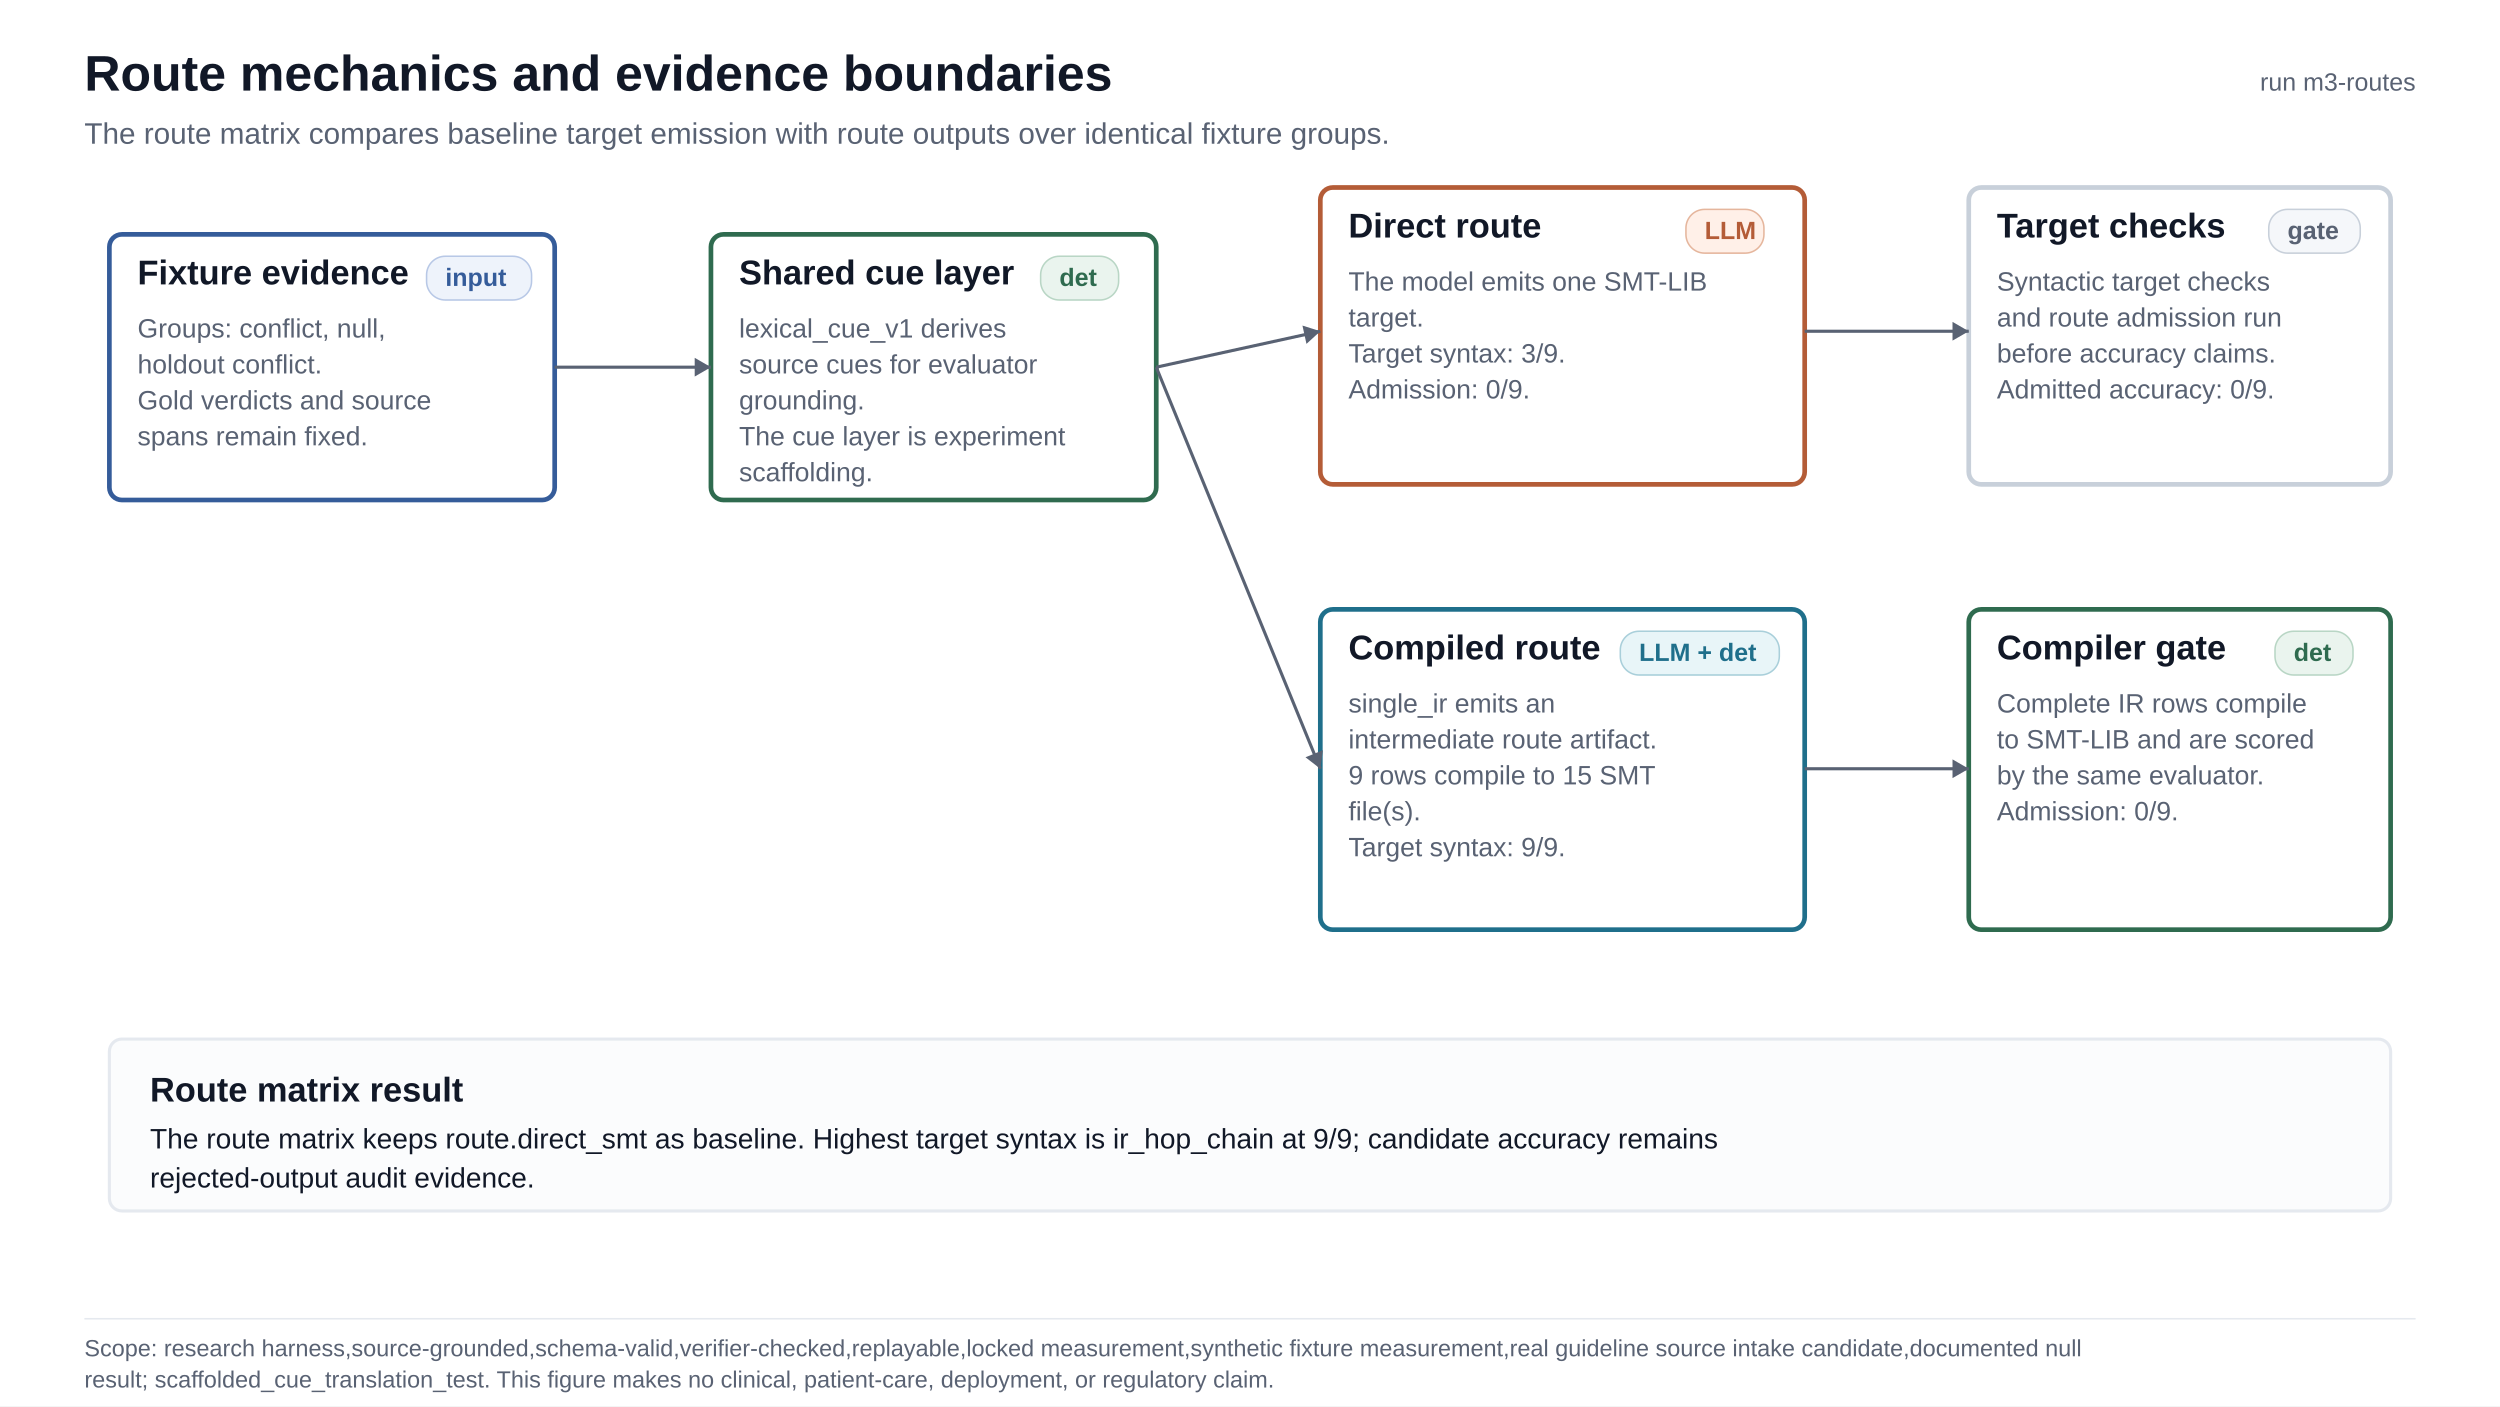
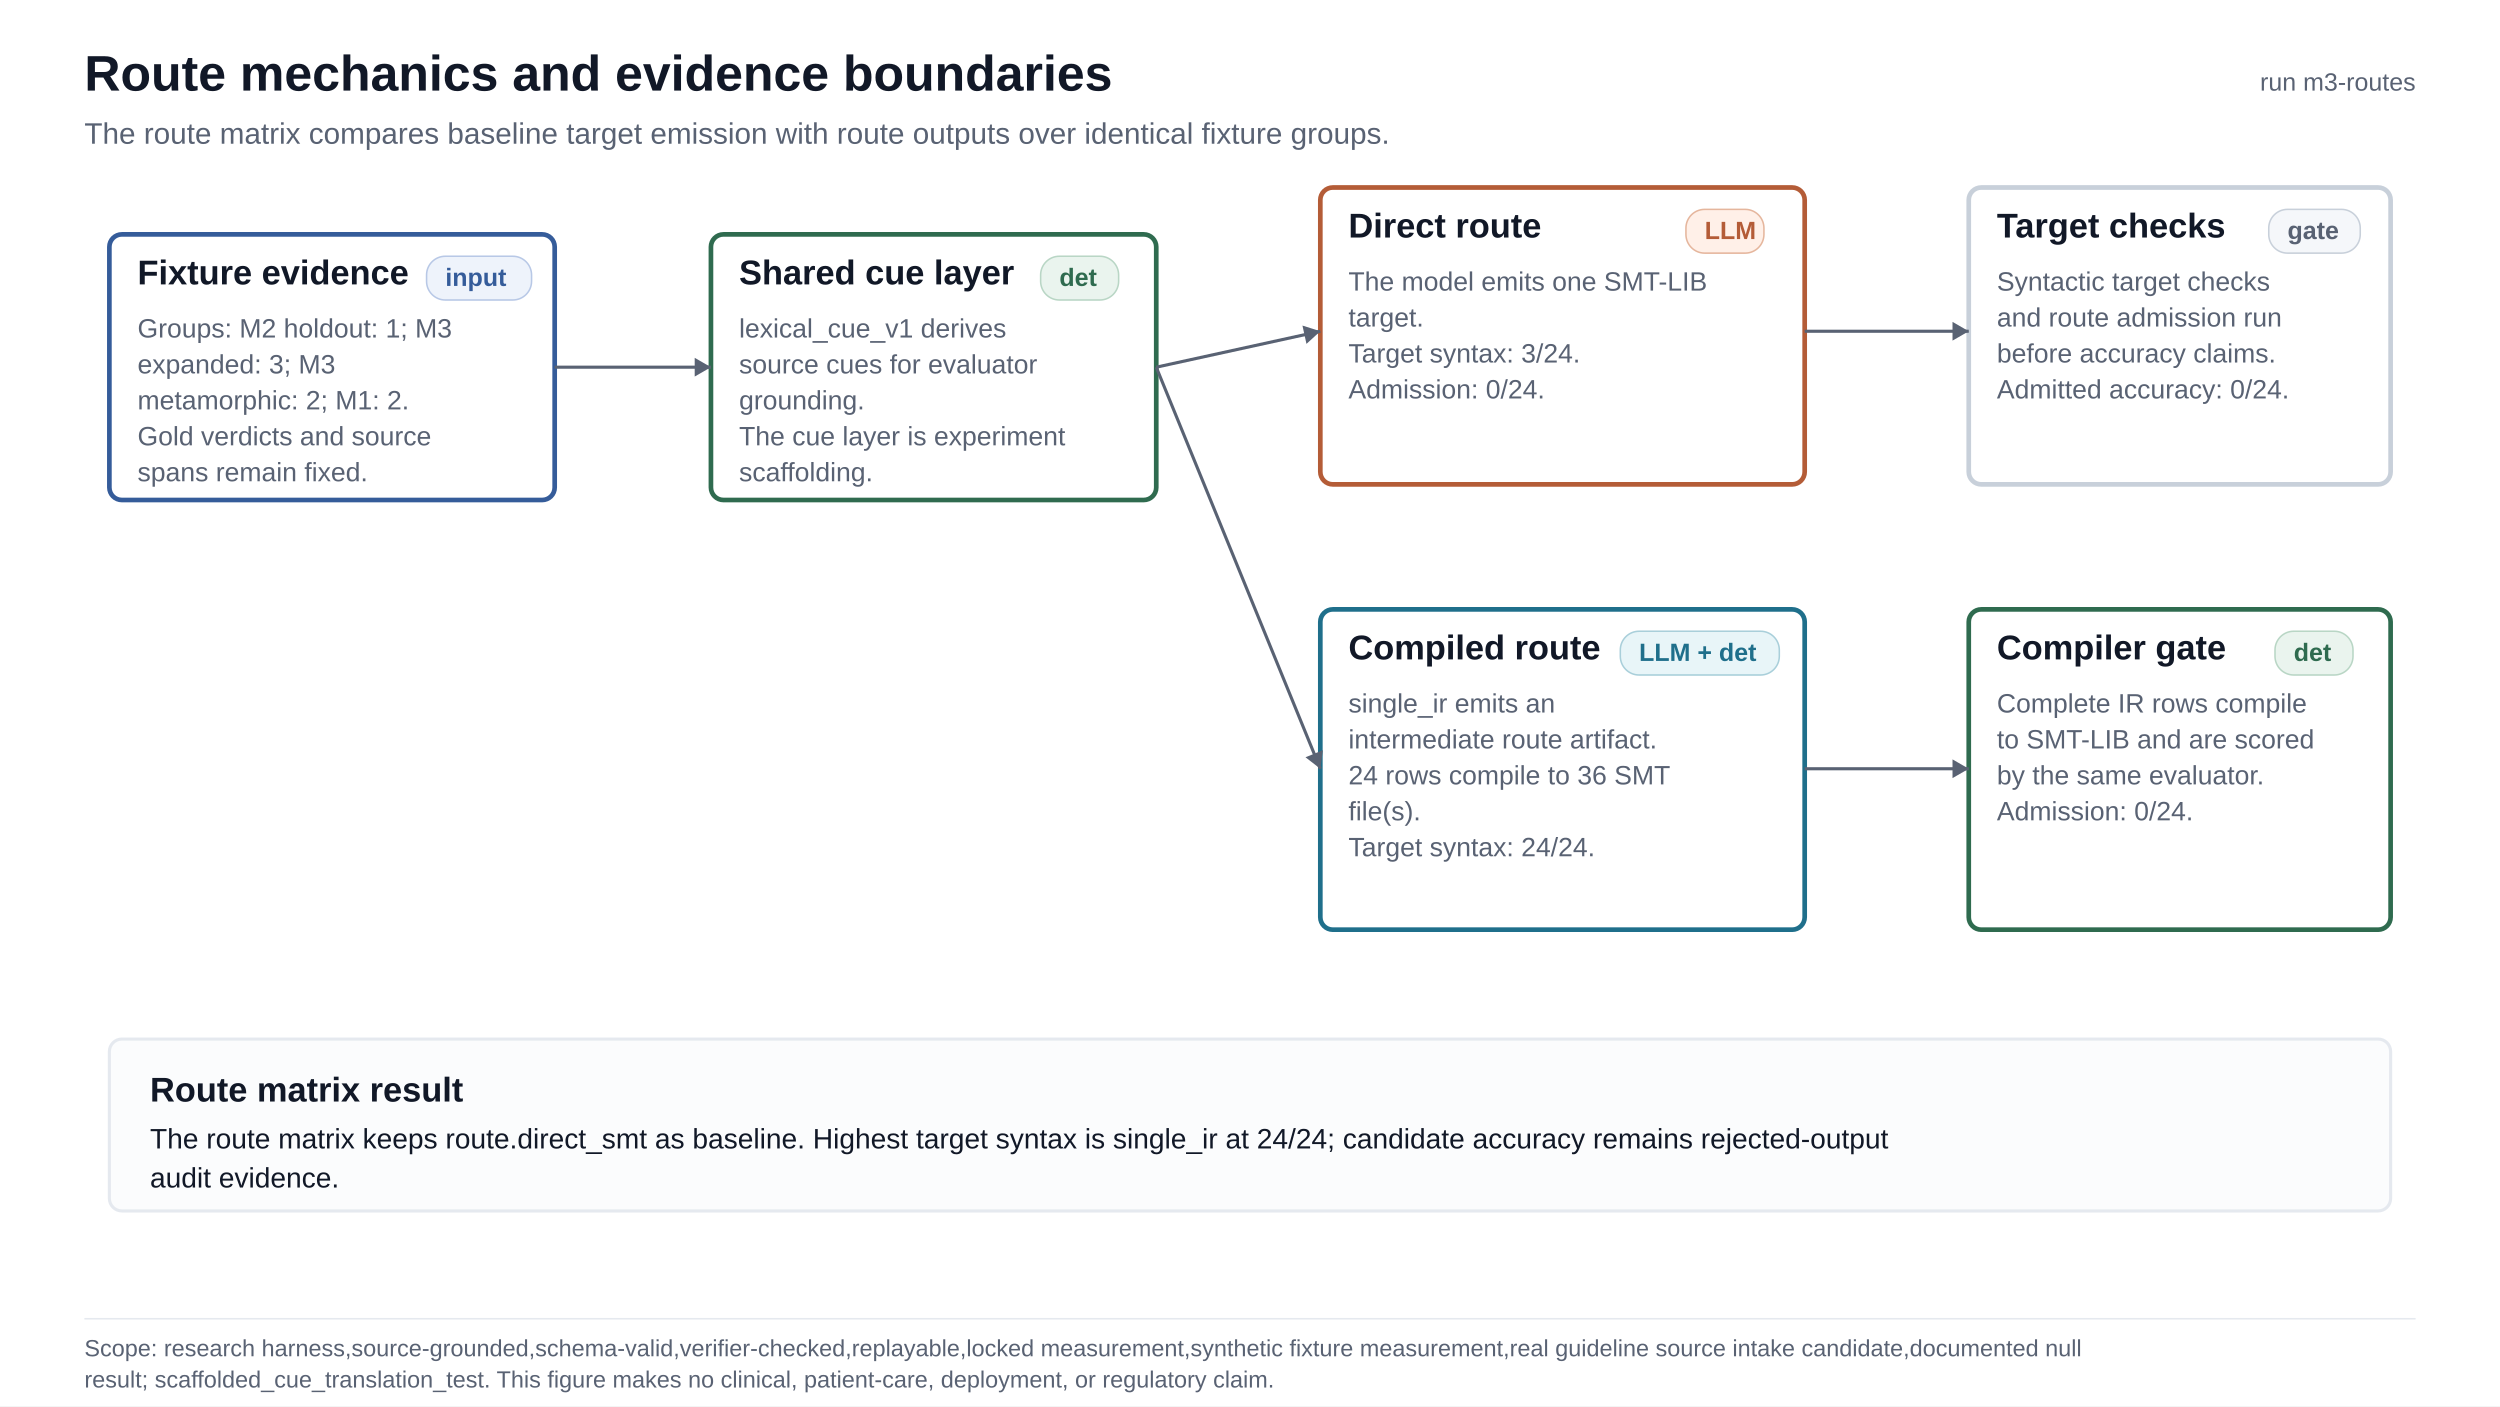
<svg xmlns="http://www.w3.org/2000/svg" width="1600" height="900" viewBox="0 0 1600 900" role="img" aria-labelledby="title desc">
  <rect width="1600" height="900" fill="#ffffff" />
  <text x="54" y="58" font-family="Arial, Helvetica, sans-serif" font-size="32" font-weight="700" fill="#111827" text-anchor="start">Route mechanics and evidence boundaries</text>
  <text x="54" y="92" font-family="Arial, Helvetica, sans-serif" font-size="19" font-weight="400" fill="#596273" text-anchor="start">The route matrix compares baseline target emission with route outputs over identical fixture groups.</text>
  <text x="1546" y="58" font-family="Arial, Helvetica, sans-serif" font-size="16" font-weight="400" fill="#596273" text-anchor="end">run m3-routes</text>
  <rect x="70" y="150" width="285" height="170" rx="8" fill="#ffffff" stroke="#355c9a" stroke-width="3" />
  <text x="88" y="182" font-family="Arial, Helvetica, sans-serif" font-size="22" font-weight="700" fill="#111827" text-anchor="start">Fixture evidence</text>
  <rect x="273" y="164" width="67.2" height="28" rx="12" fill="#eef3fb" stroke="#b8c8e6" stroke-width="1" />
  <text x="285" y="183" font-family="Arial, Helvetica, sans-serif" font-size="16" font-weight="700" fill="#355c9a" text-anchor="start">input</text>
-   <text x="88" y="216" font-family="Arial, Helvetica, sans-serif" font-size="17" font-weight="400" fill="#596273" text-anchor="start">Groups: conflict, null,</text>
-   <text x="88" y="239" font-family="Arial, Helvetica, sans-serif" font-size="17" font-weight="400" fill="#596273" text-anchor="start">holdout conflict.</text>
-   <text x="88" y="262" font-family="Arial, Helvetica, sans-serif" font-size="17" font-weight="400" fill="#596273" text-anchor="start">Gold verdicts and source</text>
-   <text x="88" y="285" font-family="Arial, Helvetica, sans-serif" font-size="17" font-weight="400" fill="#596273" text-anchor="start">spans remain fixed.</text>
+   <text x="88" y="216" font-family="Arial, Helvetica, sans-serif" font-size="17" font-weight="400" fill="#596273" text-anchor="start">Groups: M2 holdout: 1; M3</text>
+   <text x="88" y="239" font-family="Arial, Helvetica, sans-serif" font-size="17" font-weight="400" fill="#596273" text-anchor="start">expanded: 3; M3</text>
+   <text x="88" y="262" font-family="Arial, Helvetica, sans-serif" font-size="17" font-weight="400" fill="#596273" text-anchor="start">metamorphic: 2; M1: 2.</text>
+   <text x="88" y="285" font-family="Arial, Helvetica, sans-serif" font-size="17" font-weight="400" fill="#596273" text-anchor="start">Gold verdicts and source</text>
+   <text x="88" y="308" font-family="Arial, Helvetica, sans-serif" font-size="17" font-weight="400" fill="#596273" text-anchor="start">spans remain fixed.</text>
  <rect x="455" y="150" width="285" height="170" rx="8" fill="#ffffff" stroke="#2f6b4f" stroke-width="3" />
  <text x="473" y="182" font-family="Arial, Helvetica, sans-serif" font-size="22" font-weight="700" fill="#111827" text-anchor="start">Shared cue layer</text>
  <rect x="666" y="164" width="49.92" height="28" rx="12" fill="#eaf4ee" stroke="#b9d6c5" stroke-width="1" />
  <text x="678" y="183" font-family="Arial, Helvetica, sans-serif" font-size="16" font-weight="700" fill="#2f6b4f" text-anchor="start">det</text>
  <text x="473" y="216" font-family="Arial, Helvetica, sans-serif" font-size="17" font-weight="400" fill="#596273" text-anchor="start">lexical_cue_v1 derives</text>
  <text x="473" y="239" font-family="Arial, Helvetica, sans-serif" font-size="17" font-weight="400" fill="#596273" text-anchor="start">source cues for evaluator</text>
  <text x="473" y="262" font-family="Arial, Helvetica, sans-serif" font-size="17" font-weight="400" fill="#596273" text-anchor="start">grounding.</text>
  <text x="473" y="285" font-family="Arial, Helvetica, sans-serif" font-size="17" font-weight="400" fill="#596273" text-anchor="start">The cue layer is experiment</text>
  <text x="473" y="308" font-family="Arial, Helvetica, sans-serif" font-size="17" font-weight="400" fill="#596273" text-anchor="start">scaffolding.</text>
  <line x1="355" y1="235" x2="455" y2="235" stroke="#596273" stroke-width="2" />
  <polygon points="455,235 444.608,241 444.608,229" fill="#596273" stroke="none" />
  <rect x="845" y="120" width="310" height="190" rx="8" fill="#ffffff" stroke="#b45c37" stroke-width="3" />
  <text x="863" y="152" font-family="Arial, Helvetica, sans-serif" font-size="22" font-weight="700" fill="#111827" text-anchor="start">Direct route</text>
  <rect x="1079" y="134" width="49.92" height="28" rx="12" fill="#fff0e8" stroke="#e5b69d" stroke-width="1" />
  <text x="1091" y="153" font-family="Arial, Helvetica, sans-serif" font-size="16" font-weight="700" fill="#b45c37" text-anchor="start">LLM</text>
  <text x="863" y="186" font-family="Arial, Helvetica, sans-serif" font-size="17" font-weight="400" fill="#596273" text-anchor="start">The model emits one SMT-LIB</text>
  <text x="863" y="209" font-family="Arial, Helvetica, sans-serif" font-size="17" font-weight="400" fill="#596273" text-anchor="start">target.</text>
-   <text x="863" y="232" font-family="Arial, Helvetica, sans-serif" font-size="17" font-weight="400" fill="#596273" text-anchor="start">Target syntax: 3/9.</text>
-   <text x="863" y="255" font-family="Arial, Helvetica, sans-serif" font-size="17" font-weight="400" fill="#596273" text-anchor="start">Admission: 0/9.</text>
+   <text x="863" y="232" font-family="Arial, Helvetica, sans-serif" font-size="17" font-weight="400" fill="#596273" text-anchor="start">Target syntax: 3/24.</text>
+   <text x="863" y="255" font-family="Arial, Helvetica, sans-serif" font-size="17" font-weight="400" fill="#596273" text-anchor="start">Admission: 0/24.</text>
  <rect x="845" y="390" width="310" height="205" rx="8" fill="#ffffff" stroke="#1f6f8b" stroke-width="3" />
  <text x="863" y="422" font-family="Arial, Helvetica, sans-serif" font-size="22" font-weight="700" fill="#111827" text-anchor="start">Compiled route</text>
  <rect x="1037" y="404" width="101.76" height="28" rx="12" fill="#e8f5f8" stroke="#a9cfda" stroke-width="1" />
  <text x="1049" y="423" font-family="Arial, Helvetica, sans-serif" font-size="16" font-weight="700" fill="#1f6f8b" text-anchor="start">LLM + det</text>
  <text x="863" y="456" font-family="Arial, Helvetica, sans-serif" font-size="17" font-weight="400" fill="#596273" text-anchor="start">single_ir emits an</text>
  <text x="863" y="479" font-family="Arial, Helvetica, sans-serif" font-size="17" font-weight="400" fill="#596273" text-anchor="start">intermediate route artifact.</text>
-   <text x="863" y="502" font-family="Arial, Helvetica, sans-serif" font-size="17" font-weight="400" fill="#596273" text-anchor="start">9 rows compile to 15 SMT</text>
+   <text x="863" y="502" font-family="Arial, Helvetica, sans-serif" font-size="17" font-weight="400" fill="#596273" text-anchor="start">24 rows compile to 36 SMT</text>
  <text x="863" y="525" font-family="Arial, Helvetica, sans-serif" font-size="17" font-weight="400" fill="#596273" text-anchor="start">file(s).</text>
-   <text x="863" y="548" font-family="Arial, Helvetica, sans-serif" font-size="17" font-weight="400" fill="#596273" text-anchor="start">Target syntax: 9/9.</text>
+   <text x="863" y="548" font-family="Arial, Helvetica, sans-serif" font-size="17" font-weight="400" fill="#596273" text-anchor="start">Target syntax: 24/24.</text>
  <line x1="740" y1="235" x2="845" y2="212" stroke="#596273" stroke-width="2" />
  <polygon points="845,212 836.132,220.085 833.565,208.363" fill="#596273" stroke="none" />
  <line x1="740" y1="235" x2="845" y2="492" stroke="#596273" stroke-width="2" />
  <polygon points="845,492 835.515,484.649 846.624,480.11" fill="#596273" stroke="none" />
  <rect x="1260" y="120" width="270" height="190" rx="8" fill="#ffffff" stroke="#c8d0da" stroke-width="3" />
  <text x="1278" y="152" font-family="Arial, Helvetica, sans-serif" font-size="22" font-weight="700" fill="#111827" text-anchor="start">Target checks</text>
  <rect x="1452" y="134" width="58.56" height="28" rx="12" fill="#f5f7fa" stroke="#c8d0da" stroke-width="1" />
  <text x="1464" y="153" font-family="Arial, Helvetica, sans-serif" font-size="16" font-weight="700" fill="#596273" text-anchor="start">gate</text>
  <text x="1278" y="186" font-family="Arial, Helvetica, sans-serif" font-size="17" font-weight="400" fill="#596273" text-anchor="start">Syntactic target checks</text>
  <text x="1278" y="209" font-family="Arial, Helvetica, sans-serif" font-size="17" font-weight="400" fill="#596273" text-anchor="start">and route admission run</text>
  <text x="1278" y="232" font-family="Arial, Helvetica, sans-serif" font-size="17" font-weight="400" fill="#596273" text-anchor="start">before accuracy claims.</text>
-   <text x="1278" y="255" font-family="Arial, Helvetica, sans-serif" font-size="17" font-weight="400" fill="#596273" text-anchor="start">Admitted accuracy: 0/9.</text>
+   <text x="1278" y="255" font-family="Arial, Helvetica, sans-serif" font-size="17" font-weight="400" fill="#596273" text-anchor="start">Admitted accuracy: 0/24.</text>
  <rect x="1260" y="390" width="270" height="205" rx="8" fill="#ffffff" stroke="#2f6b4f" stroke-width="3" />
  <text x="1278" y="422" font-family="Arial, Helvetica, sans-serif" font-size="22" font-weight="700" fill="#111827" text-anchor="start">Compiler gate</text>
  <rect x="1456" y="404" width="49.92" height="28" rx="12" fill="#eaf4ee" stroke="#b9d6c5" stroke-width="1" />
  <text x="1468" y="423" font-family="Arial, Helvetica, sans-serif" font-size="16" font-weight="700" fill="#2f6b4f" text-anchor="start">det</text>
  <text x="1278" y="456" font-family="Arial, Helvetica, sans-serif" font-size="17" font-weight="400" fill="#596273" text-anchor="start">Complete IR rows compile</text>
  <text x="1278" y="479" font-family="Arial, Helvetica, sans-serif" font-size="17" font-weight="400" fill="#596273" text-anchor="start">to SMT-LIB and are scored</text>
  <text x="1278" y="502" font-family="Arial, Helvetica, sans-serif" font-size="17" font-weight="400" fill="#596273" text-anchor="start">by the same evaluator.</text>
-   <text x="1278" y="525" font-family="Arial, Helvetica, sans-serif" font-size="17" font-weight="400" fill="#596273" text-anchor="start">Admission: 0/9.</text>
+   <text x="1278" y="525" font-family="Arial, Helvetica, sans-serif" font-size="17" font-weight="400" fill="#596273" text-anchor="start">Admission: 0/24.</text>
  <line x1="1155" y1="212" x2="1260" y2="212" stroke="#596273" stroke-width="2" />
  <polygon points="1260,212 1249.608,218 1249.608,206" fill="#596273" stroke="none" />
  <line x1="1155" y1="492" x2="1260" y2="492" stroke="#596273" stroke-width="2" />
  <polygon points="1260,492 1249.608,498 1249.608,486" fill="#596273" stroke="none" />
  <rect x="70" y="665" width="1460" height="110" rx="8" fill="#fbfcfd" stroke="#e5e9ef" stroke-width="2" />
  <text x="96" y="705" font-family="Arial, Helvetica, sans-serif" font-size="22" font-weight="700" fill="#111827" text-anchor="start">Route matrix result</text>
-   <text x="96" y="735" font-family="Arial, Helvetica, sans-serif" font-size="18" font-weight="400" fill="#111827" text-anchor="start">The route matrix keeps route.direct_smt as baseline. Highest target syntax is ir_hop_chain at 9/9; candidate accuracy remains</text>
-   <text x="96" y="760" font-family="Arial, Helvetica, sans-serif" font-size="18" font-weight="400" fill="#111827" text-anchor="start">rejected-output audit evidence.</text>
+   <text x="96" y="735" font-family="Arial, Helvetica, sans-serif" font-size="18" font-weight="400" fill="#111827" text-anchor="start">The route matrix keeps route.direct_smt as baseline. Highest target syntax is single_ir at 24/24; candidate accuracy remains rejected-output</text>
+   <text x="96" y="760" font-family="Arial, Helvetica, sans-serif" font-size="18" font-weight="400" fill="#111827" text-anchor="start">audit evidence.</text>
  <line x1="54" y1="844" x2="1546" y2="844" stroke="#e5e9ef" stroke-width="1" />
  <text x="54" y="868" font-family="Arial, Helvetica, sans-serif" font-size="15" font-weight="400" fill="#596273" text-anchor="start">Scope: research harness,source-grounded,schema-valid,verifier-checked,replayable,locked measurement,synthetic fixture measurement,real guideline source intake candidate,documented null</text>
  <text x="54" y="888" font-family="Arial, Helvetica, sans-serif" font-size="15" font-weight="400" fill="#596273" text-anchor="start">result; scaffolded_cue_translation_test. This figure makes no clinical, patient-care, deployment, or regulatory claim.</text>
</svg>
